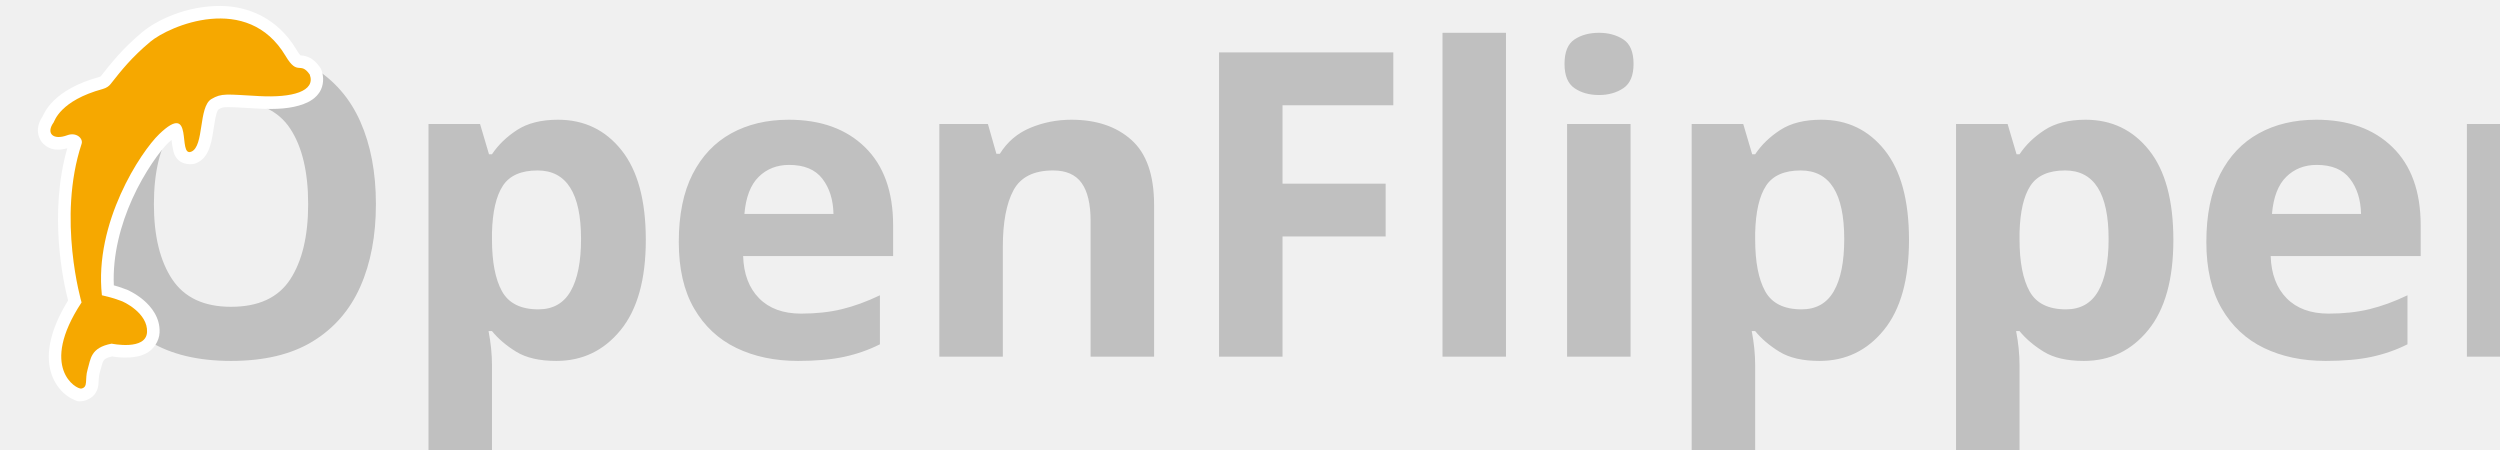
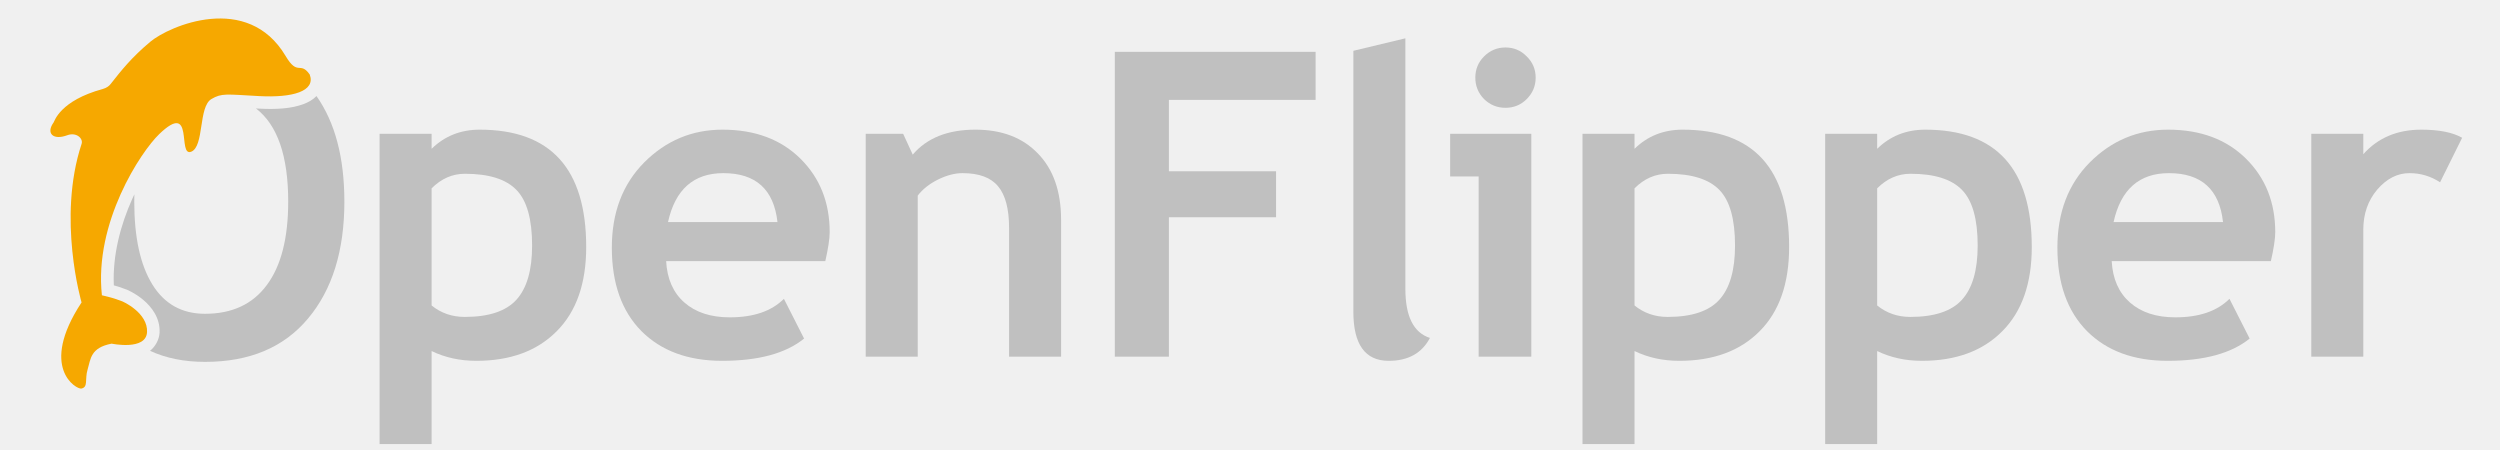
<svg xmlns="http://www.w3.org/2000/svg" xmlns:xlink="http://www.w3.org/1999/xlink" width="2000" height="360" id="svg3502" version="1.0">
  <defs id="defs3504">
    <linearGradient id="linearGradient3181">
      <stop id="stop3189" offset="0" style="stop-color:#ffffff;stop-opacity:1;" />
      <stop style="stop-color:#e0e0d0;stop-opacity:1;" offset="1" id="stop3185" />
    </linearGradient>
    <linearGradient y2="428.142" x2="549.015" y1="428.142" x1="213.797" gradientUnits="userSpaceOnUse" id="linearGradient5476" xlink:href="#linearGradient3255" gradientTransform="translate(1345.799,-861.2063)" />
    <filter y="-0.5" x="-0.5" width="4" height="2" id="filter" color-interpolation-filters="sRGB">
      <feGaussianBlur id="feGaussianBlur5218" stdDeviation="5.0" />
    </filter>
    <clipPath id="clipPath">
      <path id="rect3167" d="m 282.438,190.688 c -33.713,0.014 -61.035,27.349 -61.031,61.062 l 0,364.688 c -0.004,33.713 27.318,61.049 61.031,61.062 l 364.719,0 c 33.713,-0.014 61.035,-27.349 61.031,-61.062 l 0,-364.688 c 0.004,-33.713 -27.318,-61.049 -61.031,-61.062 l -364.719,0 z" style="fill:url(#linearGradient4721);fill-opacity:1;fill-rule:nonzero;stroke:#003010;stroke-width:1;stroke-linejoin:round;stroke-miterlimit:4;stroke-opacity:1;stroke-dasharray:none;stroke-dashoffset:0" />
    </clipPath>
    <linearGradient gradientUnits="userSpaceOnUse" y2="434.094" x2="708.188" y1="434.094" x1="221.406" id="linearGradient4721" xlink:href="#linearGradient3169" />
    <linearGradient gradientUnits="userSpaceOnUse" y2="428.142" x2="549.015" y1="428.142" x1="213.797" id="linearGradient3263" xlink:href="#linearGradient3255" />
    <linearGradient id="linearGradient3181-4">
      <stop style="stop-color:#ffffff;stop-opacity:1;" offset="0" id="stop3189-1" />
      <stop id="stop3185-9" offset="1" style="stop-color:#e0e0d0;stop-opacity:1;" />
    </linearGradient>
    <linearGradient id="linearGradient3199">
      <stop id="stop3201" offset="0" style="stop-color:#000000;stop-opacity:1;" />
      <stop id="stop3203" offset="1" style="stop-color:#000000;stop-opacity:0;" />
    </linearGradient>
    <linearGradient id="linearGradient3207">
      <stop style="stop-color:#fd8d3c;stop-opacity:1;" offset="0" id="stop3209" />
      <stop style="stop-color:#fd8d3c;stop-opacity:1;" offset="1" id="stop3211" />
    </linearGradient>
    <linearGradient id="linearGradient3169">
      <stop id="stop3171" offset="0" style="stop-color:#003010;stop-opacity:1;" />
      <stop id="stop3173" offset="1" style="stop-color:#227c40;stop-opacity:1;" />
    </linearGradient>
    <linearGradient id="linearGradient3255">
      <stop id="stop3257" offset="0" style="stop-color:#f07030;stop-opacity:1;" />
      <stop id="stop3259" offset="1" style="stop-color:#a43b06;stop-opacity:1;" />
    </linearGradient>
    <linearGradient xlink:href="#linearGradient3255" id="linearGradient3850" gradientUnits="userSpaceOnUse" gradientTransform="matrix(1.593978,0,0,1.593978,765.7114,-2570.772)" x1="213.797" y1="428.142" x2="549.015" y2="428.142" />
    <linearGradient xlink:href="#linearGradient3255" id="linearGradient3852" gradientUnits="userSpaceOnUse" gradientTransform="matrix(1.593978,0,0,1.593978,765.7114,-2570.772)" x1="213.797" y1="428.142" x2="549.015" y2="428.142" />
  </defs>
-   <g style="display:inline" transform="translate(219.357,-191.3599)" id="g4103">
+   <g style="display:none" transform="translate(219.357,-191.3599)" id="g4103">
    <flowRoot xml:space="preserve" id="flowRoot4413" style="font-size:40px;font-style:normal;font-weight:normal;line-height:125%;letter-spacing:0px;word-spacing:0px;fill:#000000;fill-opacity:1;stroke:none;font-family:Sans" transform="translate(-449.6529,-323.8829)">
      <flowRegion id="flowRegion4415">
        <rect id="rect4417" width="22.857" height="140" x="4245.714" y="-40" />
      </flowRegion>
      <flowPara id="flowPara4419" />
    </flowRoot>
    <text xml:space="preserve" style="font-size:340.903px;font-style:normal;font-variant:normal;font-weight:bold;font-stretch:normal;text-align:start;line-height:125%;letter-spacing:0px;word-spacing:0px;writing-mode:lr-tb;text-anchor:start;fill:#c0c0c0;fill-opacity:1;stroke:none;font-family:Trebuchet MS;-inkscape-font-specification:Trebuchet MS Bold" x="-170.223" y="476.691" id="text4409">
      <tspan id="tspan4411" x="-170.223" y="476.691" dx="0 0 0 0 0 -8.601" style="letter-spacing:-4.3px">OpenFlipper</tspan>
    </text>
    <g id="g4443" style="fill:#604ec0;fill-opacity:1" transform="matrix(0.5670145,0,0,0.5670145,-300.271,120.531)">
      <path style="fill:#ffffff;fill-opacity:1;fill-rule:evenodd;stroke:none" id="path4447" d="m 454.469,133.312 c -48.853,-0.444 -91.171,20.242 -111.188,37.062 -27.362,22.994 -42.653,42.137 -58.656,62.469 0.481,-0.611 0.158,0.11 -1.5,0.562 -32.579,8.887 -52.618,21.658 -64.656,33.531 -6.019,5.936 -9.996,11.64 -12.531,16.062 -1.268,2.211 -2.198,4.122 -2.781,5.406 -0.131,0.288 -0.158,0.355 -0.25,0.562 -3.459,5.134 -6.008,10.698 -6.656,17.219 -0.725,7.295 1.91,16.146 7.719,21.75 9.85,9.503 21.931,9.408 33.625,6.156 -26.422,92.735 -5.673,188.275 1.156,214.781 -28.01,45.418 -31.679,80.203 -23.156,104.5 4.482,12.777 11.966,22.058 19.312,28.062 3.673,3.002 7.295,5.215 10.969,6.844 3.674,1.629 5.757,4.075 15.062,2.219 a 17.696,17.696 0 0 0 0.188,-0.031 c 5.724,-1.206 12.717,-5.314 16.281,-10.875 3.564,-5.561 3.979,-10.37 4.281,-13.781 0.604,-6.823 0.365,-10.508 1.562,-14.5 2.771,-9.236 3.864,-14.864 5.344,-17.188 1.343,-2.109 3.073,-4.259 12.281,-6.344 4.52,0.814 13.25,2.178 24.969,1.438 7.739,-0.489 16.332,-1.759 24.938,-6.812 8.605,-5.053 16.487,-16.107 17.062,-28.188 1.002,-21.033 -11.633,-36.558 -22.875,-46.062 -5.621,-4.752 -11.221,-8.319 -15.969,-10.938 -4.073,-2.247 -6.511,-3.53 -10.625,-4.75 l 0.031,-0.062 c -6.646,-2.451 -11.108,-3.832 -15.094,-4.906 -1.947,-43.019 9.856,-85.995 25.844,-121.594 17.488,-38.938 40.602,-69.566 50.531,-79.094 1.95,-1.871 3.469,-3.15 5.062,-4.5 0.415,3.963 0.927,8.39 2.031,13.344 0.946,4.245 1.818,9.457 7.781,15.281 5.963,5.825 18.325,7 24.906,4.25 12.074,-5.045 16.853,-15.65 19.594,-24.219 2.741,-8.569 3.944,-17.209 5.188,-25.344 1.243,-8.135 2.512,-15.742 4.031,-20.719 1.139,-3.733 2.41,-5.2 2.312,-5.312 5.036,-2.946 5.683,-3.288 12.562,-3.5 7.25,-0.224 20.706,0.786 44.312,2.062 24.807,1.341 46.281,0.116 63.688,-6.5 8.703,-3.308 17.062,-8.229 22.625,-17.031 5.563,-8.803 6.125,-20.883 2.594,-30.562 A 17.696,17.696 0 0 0 594.25,220 c -4.516,-6.469 -9.748,-11.571 -16.062,-14.344 -5.518,-2.423 -9.721,-2.479 -11.406,-2.531 -0.68,-0.66 -2.658,-2.762 -5.875,-8.188 -26.466,-44.63 -68.434,-61.279 -106.438,-61.625 z" />
    </g>
    <g transform="matrix(0.5670145,0,0,0.5670145,-300.271,120.531)" style="fill:#f6a800;fill-opacity:1" id="g4109">
      <path style="fill:#f6a800;fill-opacity:1;fill-rule:evenodd;stroke:none" d="m 257.776,551.606 0,0 c 0,0 -34.772,-118.531 0.073,-223.77 2.519,-7.608 -7.517,-16.85 -20.173,-12.134 -20.25,7.546 -30.452,-2.798 -19.261,-18.13 1.271,-1.741 8.887,-30.624 69.356,-47.119 5.287,-1.442 8.817,-4.211 10.765,-6.686 15.973,-20.294 29.927,-37.854 56.108,-59.855 26.639,-22.386 137.399,-70.42 191.044,20.043 17.32,29.207 20.354,6.55 34.053,26.172 8.609,23.596 -24.473,32.907 -71.303,30.376 -46.83,-2.531 -52.88,-4.391 -67.417,4.123 -18.552,10.865 -10.027,66.596 -28.36,74.257 -20.36,8.508 5.019,-73.059 -45.21,-24.862 -26.059,25.005 -92.088,124.83 -80.982,227.488 10.14,2.655 13.148,2.822 25.805,7.489 4.916,1.21 39.16,17.797 37.894,44.375 -1.266,26.579 -49.959,16.397 -49.959,16.397 -30,5.714 -29.48,21.697 -33.901,36.435 -4.286,14.286 1.239,24.818 -8.845,26.943 -6.778,1.352 -60.44,-29.149 0.312,-121.542 z" id="path4111" />
    </g>
  </g>
+   <g id="g3023" transform="translate(219.357,-191.3599)" style="display:inline">
+     <flowRoot transform="translate(-449.6529,-323.8829)" style="font-size:40px;font-style:normal;font-weight:normal;line-height:125%;letter-spacing:0px;word-spacing:0px;fill:#000000;fill-opacity:1;stroke:none;font-family:Sans" id="flowRoot3025" xml:space="preserve">
+       <flowRegion id="flowRegion3027">
+         <rect y="-40" x="4245.714" height="140" width="22.857" id="rect3029" />
+       </flowRegion>
+       <flowPara id="flowPara3031" />
+     </flowRoot>
+     <path style="font-size:340.903px;font-style:normal;font-variant:normal;font-weight:bold;font-stretch:normal;text-align:start;line-height:125%;letter-spacing:-4.3px;word-spacing:0px;writing-mode:lr-tb;text-anchor:start;fill:#c0c0c0;fill-opacity:1;stroke:none;font-family:Trebuchet MS;-inkscape-font-specification:Trebuchet MS Bold" d="m 253.188,76.844 c -2.905,3.014 -6.523,4.958 -10.25,6.375 -9.87,3.751 -22.028,4.417 -36.094,3.656 -0.873,-0.047 -1.269,-0.079 -2.094,-0.125 17.224,13.182 25.812,38.038 25.812,74.562 -1.8e-4,29.185 -5.695,51.436 -17.125,66.75 -11.319,15.314 -27.798,22.969 -49.438,22.969 -18.421,3e-5 -32.471,-7.822 -42.125,-23.469 -9.655,-15.647 -14.469,-37.73 -14.469,-66.25 0,-1.984 0.035,-3.922 0.094,-5.844 -0.601,1.261 -1.2,2.549 -1.781,3.844 -9.065,20.185 -15.76,44.576 -14.656,68.969 2.26,0.609 4.794,1.392 8.562,2.781 l -0.031,0.031 c 2.333,0.692 3.722,1.413 6.031,2.688 2.692,1.485 5.875,3.493 9.062,6.188 6.374,5.389 13.537,14.199 12.969,26.125 -0.28,5.876 -3.605,11.324 -7.625,14.562 12.697,5.886 27.357,8.844 43.969,8.844 35.622,0 63.066,-11.543 82.375,-34.625 19.42,-23.082 29.125,-54.279 29.125,-93.562 -2e-4,-35.202 -7.431,-63.346 -22.312,-84.469 z" transform="translate(-219.357,191.3599)" id="path3082" />
+     <path id="path3048" style="font-size:340.903px;font-style:normal;font-variant:normal;font-weight:bold;font-stretch:normal;text-align:start;line-height:125%;letter-spacing:-4.3px;word-spacing:0px;writing-mode:lr-tb;text-anchor:start;fill:#c0c0c0;fill-opacity:1;stroke:none;font-family:Trebuchet MS;-inkscape-font-specification:Trebuchet MS Bold" d="m 125.93,472.197 0,74.406 -41.614,0 0,-248.187 41.614,0 0,11.985 c 10.431,-10.209 23.248,-15.314 38.451,-15.314 56.817,1.9e-4 85.225,31.294 85.226,93.881 -1.9e-4,29.185 -7.879,51.657 -23.637,67.415 -15.647,15.758 -37.064,23.637 -64.252,23.637 -13.095,0 -25.024,-2.608 -35.788,-7.823 m 0,-130.169 0,93.715 c 7.546,6.103 16.368,9.155 26.467,9.155 19.198,3e-5 32.958,-4.55 41.281,-13.649 8.434,-9.211 12.651,-23.692 12.651,-43.445 -1.5e-4,-21.084 -4.162,-35.899 -12.484,-44.444 -8.323,-8.656 -22.083,-12.983 -41.281,-12.984 -9.987,1.4e-4 -18.865,3.884 -26.633,11.652" />
+     <path id="path3050" style="font-size:340.903px;font-style:normal;font-variant:normal;font-weight:bold;font-stretch:normal;text-align:start;line-height:125%;letter-spacing:-4.3px;word-spacing:0px;writing-mode:lr-tb;text-anchor:start;fill:#c0c0c0;fill-opacity:1;stroke:none;font-family:Trebuchet MS;-inkscape-font-specification:Trebuchet MS Bold" d="m 440.893,400.288 -127.339,0 c 0.777,14.204 5.659,25.246 14.648,33.125 8.989,7.879 21.084,11.818 36.288,11.818 18.976,3e-5 33.402,-4.938 43.279,-14.815 l 16.146,31.793 c -14.648,11.874 -36.51,17.811 -65.584,17.811 -27.188,0 -48.716,-7.934 -64.585,-23.803 -15.758,-15.98 -23.637,-38.229 -23.637,-66.749 -1e-5,-28.076 8.656,-50.825 25.967,-68.247 17.422,-17.422 38.285,-26.133 62.588,-26.134 25.856,1.9e-4 46.608,7.713 62.255,23.137 15.647,15.425 23.47,35.067 23.47,58.926 -1.8e-4,5.105 -1.165,12.817 -3.496,23.137 M 315.052,368.994 l 87.556,0 c -2.885,-26.078 -17.312,-39.117 -43.279,-39.117 -23.748,1.5e-4 -38.507,13.039 -44.277,39.117" />
+     <path id="path3052" style="font-size:340.903px;font-style:normal;font-variant:normal;font-weight:bold;font-stretch:normal;text-align:start;line-height:125%;letter-spacing:-4.3px;word-spacing:0px;writing-mode:lr-tb;text-anchor:start;fill:#c0c0c0;fill-opacity:1;stroke:none;font-family:Trebuchet MS;-inkscape-font-specification:Trebuchet MS Bold" d="m 587.901,476.691 0,-103.037 c -1.3e-4,-15.203 -2.941,-26.3 -8.822,-33.291 -5.771,-6.991 -15.259,-10.487 -28.464,-10.487 -6.103,1.5e-4 -12.651,1.72 -19.642,5.16 -6.88,3.44 -12.262,7.713 -16.146,12.817 l 0,128.837 -41.614,0 0,-178.275 29.962,0 7.657,16.646 c 11.319,-13.316 28.02,-19.975 50.103,-19.975 21.195,1.9e-4 37.896,6.381 50.103,19.142 12.318,12.651 18.476,30.351 18.477,53.1 l 0,109.362 -41.614,0" />
+     <path id="path3054" style="font-size:340.903px;font-style:normal;font-variant:normal;font-weight:bold;font-stretch:normal;text-align:start;line-height:125%;letter-spacing:-4.3px;word-spacing:0px;writing-mode:lr-tb;text-anchor:start;fill:#c0c0c0;fill-opacity:1;stroke:none;font-family:Trebuchet MS;-inkscape-font-specification:Trebuchet MS Bold" d="m 715.767,271.284 0,57.095 85.725,0 0,36.787 -85.725,0 0,111.526 -43.279,0 0,-243.859 160.63,0 0,38.451 -117.352,0" />
+     <path id="path3056" style="font-size:340.903px;font-style:normal;font-variant:normal;font-weight:bold;font-stretch:normal;text-align:start;line-height:125%;letter-spacing:-4.3px;word-spacing:0px;writing-mode:lr-tb;text-anchor:start;fill:#c0c0c0;fill-opacity:1;stroke:none;font-family:Trebuchet MS;-inkscape-font-specification:Trebuchet MS Bold" d="m 863.33,232 41.614,-9.987 0,200.414 c -7e-5,21.972 6.547,35.067 19.642,39.284 -6.436,12.207 -17.423,18.31 -32.958,18.31 -18.865,0 -28.298,-13.095 -28.298,-39.284 l 0,-208.736" />
+     <path id="path3058" style="font-size:340.903px;font-style:normal;font-variant:normal;font-weight:bold;font-stretch:normal;text-align:start;line-height:125%;letter-spacing:-4.3px;word-spacing:0px;writing-mode:lr-tb;text-anchor:start;fill:#c0c0c0;fill-opacity:1;stroke:none;font-family:Trebuchet MS;-inkscape-font-specification:Trebuchet MS Bold" d="m 985.037,229.337 c 6.658,2.5e-4 12.318,2.386 16.979,7.158 4.772,4.661 7.157,10.321 7.158,16.979 -10e-5,6.658 -2.386,12.373 -7.158,17.145 -4.661,4.661 -10.32,6.991 -16.979,6.991 -6.658,2e-4 -12.373,-2.33 -17.145,-6.991 -4.661,-4.772 -6.991,-10.487 -6.991,-17.145 -3e-5,-6.658 2.33,-12.318 6.991,-16.979 4.772,-4.772 10.487,-7.157 17.145,-7.158 m -21.473,247.354 0,-144.151 -22.805,0 0,-34.124 64.918,0 0,178.275 -42.113,0" />
+     <path id="path3060" style="font-size:340.903px;font-style:normal;font-variant:normal;font-weight:bold;font-stretch:normal;text-align:start;line-height:125%;letter-spacing:-4.3px;word-spacing:0px;writing-mode:lr-tb;text-anchor:start;fill:#c0c0c0;fill-opacity:1;stroke:none;font-family:Trebuchet MS;-inkscape-font-specification:Trebuchet MS Bold" d="m 1088.268,472.197 0,74.406 -41.614,0 0,-248.187 41.614,0 0,11.985 c 10.431,-10.209 23.248,-15.314 38.452,-15.314 56.817,1.9e-4 85.225,31.294 85.226,93.881 -2e-4,29.185 -7.879,51.657 -23.637,67.415 -15.647,15.758 -37.065,23.637 -64.252,23.637 -13.095,0 -25.024,-2.608 -35.788,-7.823 m 0,-130.169 0,93.715 c 7.546,6.103 16.368,9.155 26.467,9.155 19.198,3e-5 32.958,-4.55 41.281,-13.649 8.434,-9.211 12.651,-23.692 12.651,-43.445 -10e-5,-21.084 -4.162,-35.899 -12.484,-44.444 -8.323,-8.656 -22.083,-12.983 -41.281,-12.984 -9.988,1.4e-4 -18.865,3.884 -26.633,11.652" />
+     <path id="path3062" style="font-size:340.903px;font-style:normal;font-variant:normal;font-weight:bold;font-stretch:normal;text-align:start;line-height:125%;letter-spacing:-4.3px;word-spacing:0px;writing-mode:lr-tb;text-anchor:start;fill:#c0c0c0;fill-opacity:1;stroke:none;font-family:Trebuchet MS;-inkscape-font-specification:Trebuchet MS Bold" d="m 1282.383,472.197 0,74.406 -41.614,0 0,-248.187 41.614,0 0,11.985 c 10.431,-10.209 23.248,-15.314 38.452,-15.314 56.817,1.9e-4 85.225,31.294 85.226,93.881 -2e-4,29.185 -7.879,51.657 -23.637,67.415 -15.647,15.758 -37.065,23.637 -64.252,23.637 -13.095,0 -25.024,-2.608 -35.788,-7.823 m 0,-130.169 0,93.715 c 7.546,6.103 16.368,9.155 26.467,9.155 19.198,3e-5 32.958,-4.55 41.281,-13.649 8.434,-9.211 12.651,-23.692 12.651,-43.445 -10e-5,-21.084 -4.162,-35.899 -12.484,-44.444 -8.323,-8.656 -22.083,-12.983 -41.281,-12.984 -9.988,1.4e-4 -18.865,3.884 -26.633,11.652" />
+     <path id="path3064" style="font-size:340.903px;font-style:normal;font-variant:normal;font-weight:bold;font-stretch:normal;text-align:start;line-height:125%;letter-spacing:-4.3px;word-spacing:0px;writing-mode:lr-tb;text-anchor:start;fill:#c0c0c0;fill-opacity:1;stroke:none;font-family:Trebuchet MS;-inkscape-font-specification:Trebuchet MS Bold" d="m 1597.346,400.288 -127.339,0 c 0.777,14.204 5.66,25.246 14.648,33.125 8.989,7.879 21.084,11.818 36.288,11.818 18.976,3e-5 33.402,-4.938 43.279,-14.815 l 16.146,31.793 c -14.648,11.874 -36.51,17.811 -65.584,17.811 -27.188,0 -48.716,-7.934 -64.585,-23.803 -15.758,-15.98 -23.637,-38.229 -23.637,-66.749 0,-28.076 8.656,-50.825 25.967,-68.247 17.422,-17.422 38.285,-26.133 62.588,-26.134 25.856,1.9e-4 46.608,7.713 62.255,23.137 15.647,15.425 23.47,35.067 23.47,58.926 -2e-4,5.105 -1.165,12.817 -3.496,23.137 m -125.841,-31.294 87.556,0 c -2.885,-26.078 -17.312,-39.117 -43.279,-39.117 -23.748,1.5e-4 -38.507,13.039 -44.277,39.117" />
+     <path id="path3066" style="font-size:340.903px;font-style:normal;font-variant:normal;font-weight:bold;font-stretch:normal;text-align:start;line-height:125%;letter-spacing:-4.3px;word-spacing:0px;writing-mode:lr-tb;text-anchor:start;fill:#c0c0c0;fill-opacity:1;stroke:none;font-family:Trebuchet MS;-inkscape-font-specification:Trebuchet MS Bold" d="m 1732.703,337.201 c -7.435,-4.883 -15.592,-7.324 -24.469,-7.324 -9.655,1.5e-4 -18.255,4.383 -25.801,13.15 -7.435,8.767 -11.153,19.476 -11.153,32.126 l 0,101.538 -41.614,0 0,-178.275 41.614,0 0,16.313 c 11.652,-13.094 27.132,-19.642 46.441,-19.642 14.204,1.9e-4 25.079,2.164 32.625,6.492 l -17.644,35.622" />
+     <g id="g3041" style="fill:#f6a800;fill-opacity:1" transform="matrix(0.5670145,0,0,0.5670145,-300.271,120.531)">
+       <path id="path3043" d="m 257.776,551.606 0,0 c 0,0 -34.772,-118.531 0.073,-223.77 2.519,-7.608 -7.517,-16.85 -20.173,-12.134 -20.25,7.546 -30.452,-2.798 -19.261,-18.13 1.271,-1.741 8.887,-30.624 69.356,-47.119 5.287,-1.442 8.817,-4.211 10.765,-6.686 15.973,-20.294 29.927,-37.854 56.108,-59.855 26.639,-22.386 137.399,-70.42 191.044,20.043 17.32,29.207 20.354,6.55 34.053,26.172 8.609,23.596 -24.473,32.907 -71.303,30.376 -46.83,-2.531 -52.88,-4.391 -67.417,4.123 -18.552,10.865 -10.027,66.596 -28.36,74.257 -20.36,8.508 5.019,-73.059 -45.21,-24.862 -26.059,25.005 -92.088,124.83 -80.982,227.488 10.14,2.655 13.148,2.822 25.805,7.489 4.916,1.21 39.16,17.797 37.894,44.375 -1.266,26.579 -49.959,16.397 -49.959,16.397 -30,5.714 -29.48,21.697 -33.901,36.435 -4.286,14.286 1.239,24.818 -8.845,26.943 -6.778,1.352 -60.44,-29.149 0.312,-121.542 z" style="fill:#f6a800;fill-opacity:1;fill-rule:evenodd;stroke:none" />
+     </g>
+   </g>
</svg>
